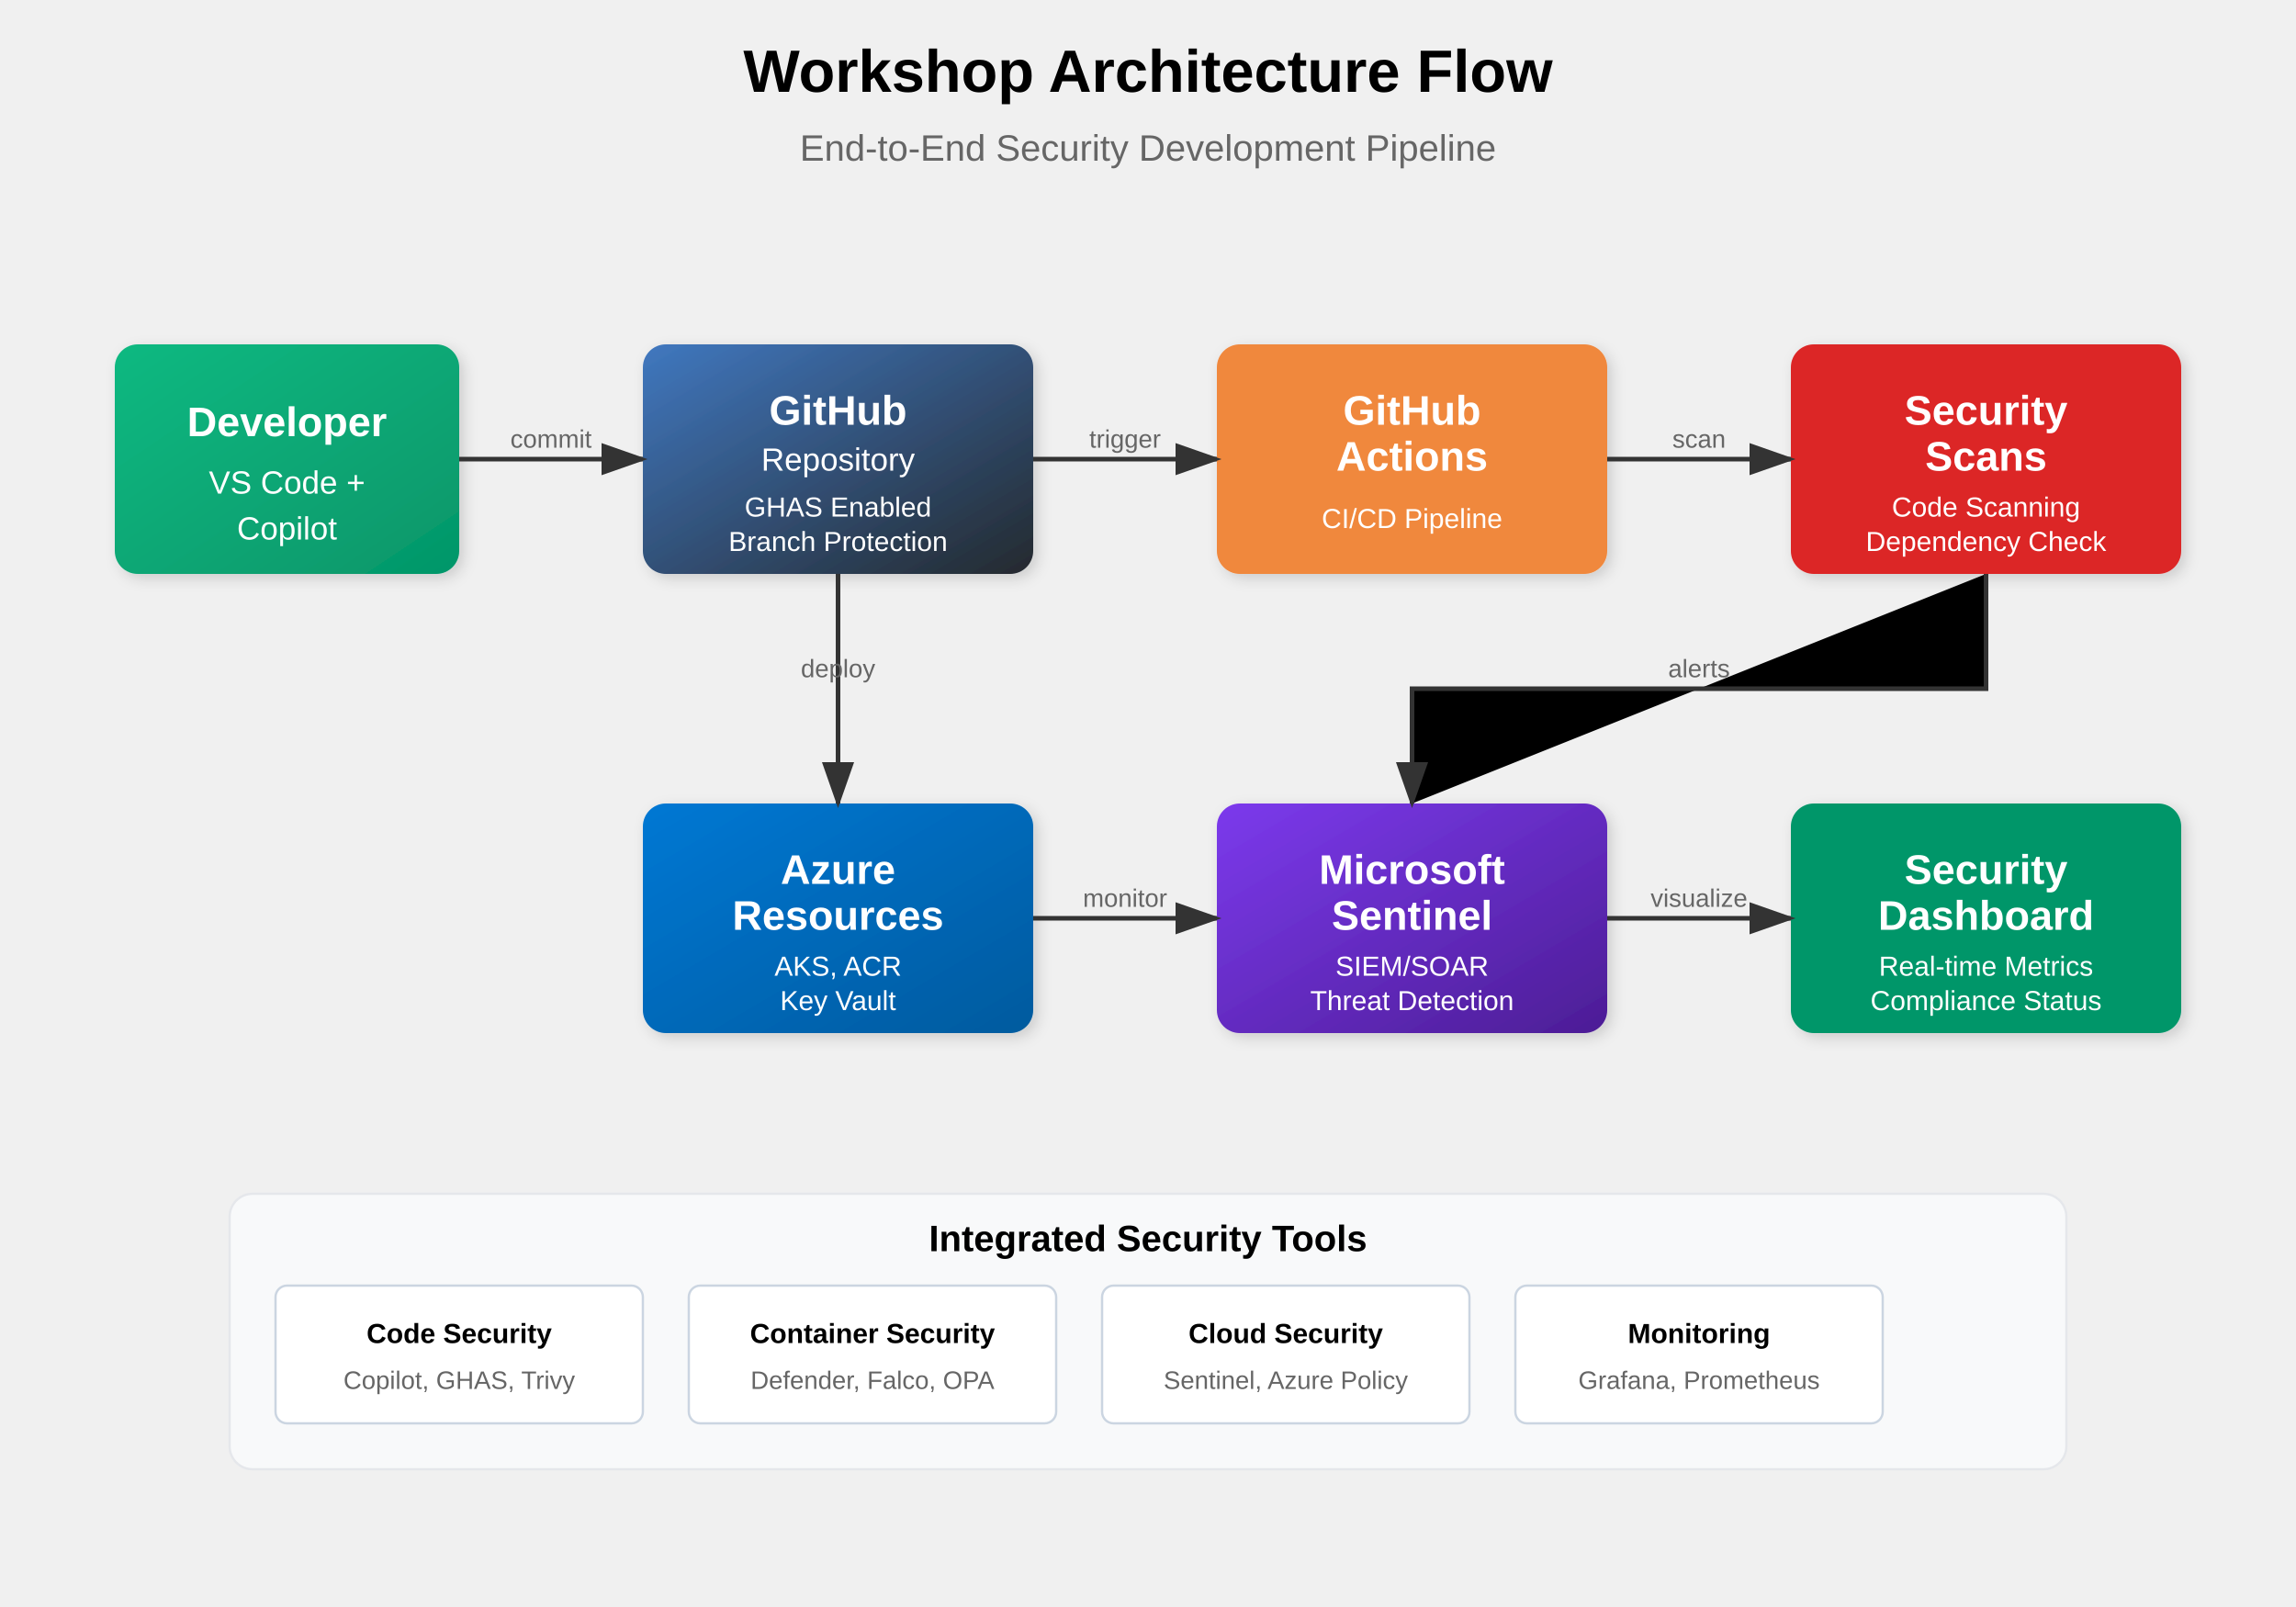
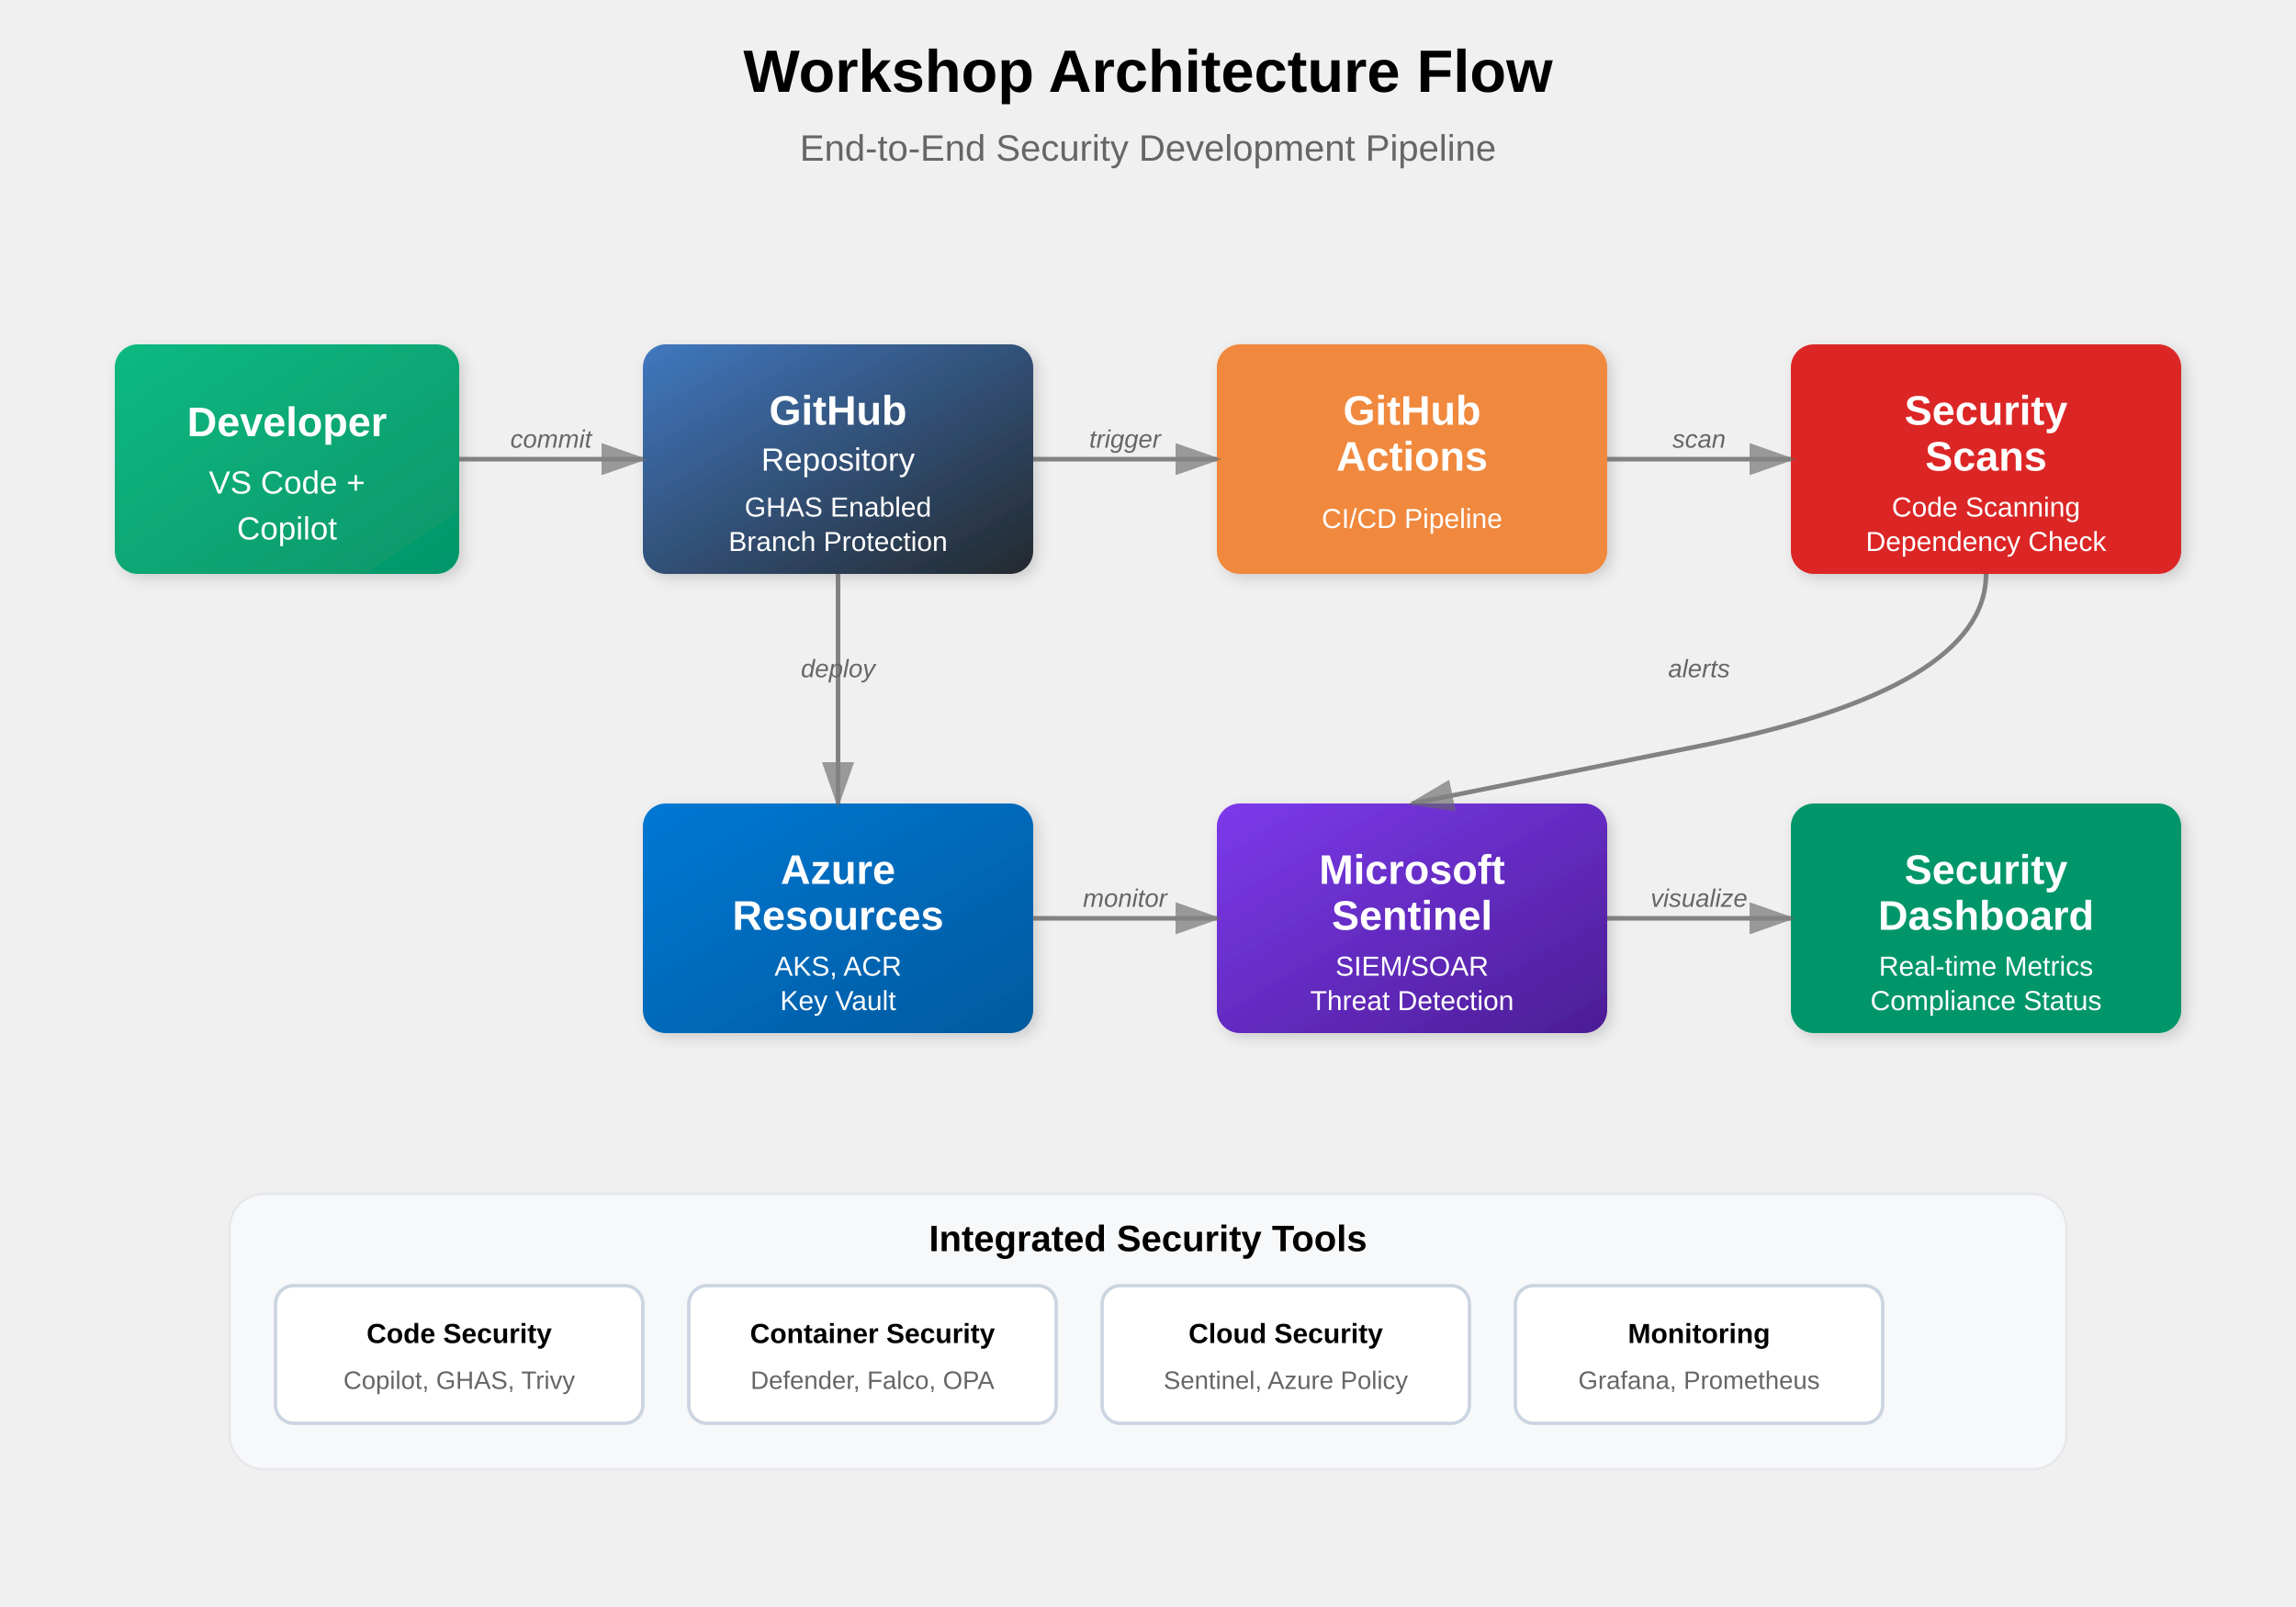
<svg xmlns="http://www.w3.org/2000/svg" width="1000" height="700" viewBox="0 0 1000 700">
  <defs>
    <linearGradient id="devGradient" x1="0%" y1="0%" x2="100%" y2="100%">
      <stop offset="0%" style="stop-color:#10b981;stop-opacity:1" />
      <stop offset="100%" style="stop-color:#059669;stop-opacity:1" />
    </linearGradient>
    <linearGradient id="githubGradient" x1="0%" y1="0%" x2="100%" y2="100%">
      <stop offset="0%" style="stop-color:#4078c0;stop-opacity:1" />
      <stop offset="100%" style="stop-color:#24292e;stop-opacity:1" />
    </linearGradient>
    <linearGradient id="azureGradient" x1="0%" y1="0%" x2="100%" y2="100%">
      <stop offset="0%" style="stop-color:#0078d4;stop-opacity:1" />
      <stop offset="100%" style="stop-color:#005a9e;stop-opacity:1" />
    </linearGradient>
    <linearGradient id="sentinelGradient" x1="0%" y1="0%" x2="100%" y2="100%">
      <stop offset="0%" style="stop-color:#7c3aed;stop-opacity:1" />
      <stop offset="100%" style="stop-color:#4c1d95;stop-opacity:1" />
    </linearGradient>
    <filter id="shadow">
      <feDropShadow dx="2" dy="2" stdDeviation="3" flood-opacity="0.15" />
    </filter>
  </defs>
  <text x="500" y="40" text-anchor="middle" font-family="Arial" font-size="26" font-weight="bold">Workshop Architecture Flow</text>
  <text x="500" y="70" text-anchor="middle" font-family="Arial" font-size="16" fill="#666">End-to-End Security Development Pipeline</text>
  <g id="developer">
    <rect x="50" y="150" width="150" height="100" rx="10" fill="url(#devGradient)" filter="url(#shadow)" />
    <text x="125" y="190" text-anchor="middle" font-family="Arial" font-size="18" fill="white" font-weight="bold">Developer</text>
    <text x="125" y="215" text-anchor="middle" font-family="Arial" font-size="14" fill="white">VS Code +</text>
    <text x="125" y="235" text-anchor="middle" font-family="Arial" font-size="14" fill="white">Copilot</text>
  </g>
  <g id="github">
    <rect x="280" y="150" width="170" height="100" rx="10" fill="url(#githubGradient)" filter="url(#shadow)" />
    <text x="365" y="185" text-anchor="middle" font-family="Arial" font-size="18" fill="white" font-weight="bold">GitHub</text>
    <text x="365" y="205" text-anchor="middle" font-family="Arial" font-size="14" fill="white">Repository</text>
    <text x="365" y="225" text-anchor="middle" font-family="Arial" font-size="12" fill="white">GHAS Enabled</text>
    <text x="365" y="240" text-anchor="middle" font-family="Arial" font-size="12" fill="white">Branch Protection</text>
  </g>
  <g id="actions">
    <rect x="530" y="150" width="170" height="100" rx="10" fill="#f0883e" filter="url(#shadow)" />
    <text x="615" y="185" text-anchor="middle" font-family="Arial" font-size="18" fill="white" font-weight="bold">GitHub</text>
    <text x="615" y="205" text-anchor="middle" font-family="Arial" font-size="18" fill="white" font-weight="bold">Actions</text>
    <text x="615" y="230" text-anchor="middle" font-family="Arial" font-size="12" fill="white">CI/CD Pipeline</text>
  </g>
  <g id="security-scans">
    <rect x="780" y="150" width="170" height="100" rx="10" fill="#dc2626" filter="url(#shadow)" />
    <text x="865" y="185" text-anchor="middle" font-family="Arial" font-size="18" fill="white" font-weight="bold">Security</text>
    <text x="865" y="205" text-anchor="middle" font-family="Arial" font-size="18" fill="white" font-weight="bold">Scans</text>
    <text x="865" y="225" text-anchor="middle" font-family="Arial" font-size="12" fill="white">Code Scanning</text>
    <text x="865" y="240" text-anchor="middle" font-family="Arial" font-size="12" fill="white">Dependency Check</text>
  </g>
  <g id="azure">
    <rect x="280" y="350" width="170" height="100" rx="10" fill="url(#azureGradient)" filter="url(#shadow)" />
    <text x="365" y="385" text-anchor="middle" font-family="Arial" font-size="18" fill="white" font-weight="bold">Azure</text>
    <text x="365" y="405" text-anchor="middle" font-family="Arial" font-size="18" fill="white" font-weight="bold">Resources</text>
    <text x="365" y="425" text-anchor="middle" font-family="Arial" font-size="12" fill="white">AKS, ACR</text>
    <text x="365" y="440" text-anchor="middle" font-family="Arial" font-size="12" fill="white">Key Vault</text>
  </g>
  <g id="sentinel">
    <rect x="530" y="350" width="170" height="100" rx="10" fill="url(#sentinelGradient)" filter="url(#shadow)" />
    <text x="615" y="385" text-anchor="middle" font-family="Arial" font-size="18" fill="white" font-weight="bold">Microsoft</text>
    <text x="615" y="405" text-anchor="middle" font-family="Arial" font-size="18" fill="white" font-weight="bold">Sentinel</text>
    <text x="615" y="425" text-anchor="middle" font-family="Arial" font-size="12" fill="white">SIEM/SOAR</text>
    <text x="615" y="440" text-anchor="middle" font-family="Arial" font-size="12" fill="white">Threat Detection</text>
  </g>
  <g id="dashboard">
    <rect x="780" y="350" width="170" height="100" rx="10" fill="#059669" filter="url(#shadow)" />
    <text x="865" y="385" text-anchor="middle" font-family="Arial" font-size="18" fill="white" font-weight="bold">Security</text>
    <text x="865" y="405" text-anchor="middle" font-family="Arial" font-size="18" fill="white" font-weight="bold">Dashboard</text>
    <text x="865" y="425" text-anchor="middle" font-family="Arial" font-size="12" fill="white">Real-time Metrics</text>
    <text x="865" y="440" text-anchor="middle" font-family="Arial" font-size="12" fill="white">Compliance Status</text>
  </g>
  <defs>
    <marker id="arrowhead" markerWidth="10" markerHeight="7" refX="9" refY="3.5" orient="auto">
-       <polygon points="0 0, 10 3.5, 0 7" fill="#333" />
+       <polygon points="0 0, 10 3.5, 0 7" fill="#666" opacity="0.8" />
    </marker>
  </defs>
-   <path d="M 200,200 L 280,200" stroke="#333" stroke-width="2" marker-end="url(#arrowhead)" />
-   <path d="M 450,200 L 530,200" stroke="#333" stroke-width="2" marker-end="url(#arrowhead)" />
-   <path d="M 700,200 L 780,200" stroke="#333" stroke-width="2" marker-end="url(#arrowhead)" />
-   <path d="M 365,250 L 365,350" stroke="#333" stroke-width="2" marker-end="url(#arrowhead)" />
-   <path d="M 865,250 L 865,300 L 615,300 L 615,350" stroke="#333" stroke-width="2" marker-end="url(#arrowhead)" />
-   <path d="M 450,400 L 530,400" stroke="#333" stroke-width="2" marker-end="url(#arrowhead)" />
-   <path d="M 700,400 L 780,400" stroke="#333" stroke-width="2" marker-end="url(#arrowhead)" />
-   <text x="240" y="195" text-anchor="middle" font-family="Arial" font-size="11" fill="#666">commit</text>
-   <text x="490" y="195" text-anchor="middle" font-family="Arial" font-size="11" fill="#666">trigger</text>
-   <text x="740" y="195" text-anchor="middle" font-family="Arial" font-size="11" fill="#666">scan</text>
-   <text x="365" y="295" text-anchor="middle" font-family="Arial" font-size="11" fill="#666">deploy</text>
-   <text x="740" y="295" text-anchor="middle" font-family="Arial" font-size="11" fill="#666">alerts</text>
-   <text x="490" y="395" text-anchor="middle" font-family="Arial" font-size="11" fill="#666">monitor</text>
-   <text x="740" y="395" text-anchor="middle" font-family="Arial" font-size="11" fill="#666">visualize</text>
+   <path d="M 200,200 Q 240,200 280,200" stroke="#666" stroke-width="2" fill="none" marker-end="url(#arrowhead)" opacity="0.8" />
+   <path d="M 450,200 Q 490,200 530,200" stroke="#666" stroke-width="2" fill="none" marker-end="url(#arrowhead)" opacity="0.8" />
+   <path d="M 700,200 Q 740,200 780,200" stroke="#666" stroke-width="2" fill="none" marker-end="url(#arrowhead)" opacity="0.8" />
+   <path d="M 365,250 Q 365,300 365,350" stroke="#666" stroke-width="2" fill="none" marker-end="url(#arrowhead)" opacity="0.8" />
+   <path d="M 865,250 Q 865,300 740,325 Q 615,350 615,350" stroke="#666" stroke-width="2" fill="none" marker-end="url(#arrowhead)" opacity="0.8" />
+   <path d="M 450,400 Q 490,400 530,400" stroke="#666" stroke-width="2" fill="none" marker-end="url(#arrowhead)" opacity="0.8" />
+   <path d="M 700,400 Q 740,400 780,400" stroke="#666" stroke-width="2" fill="none" marker-end="url(#arrowhead)" opacity="0.8" />
+   <text x="240" y="195" text-anchor="middle" font-family="Arial" font-size="11" fill="#666" font-style="italic">commit</text>
+   <text x="490" y="195" text-anchor="middle" font-family="Arial" font-size="11" fill="#666" font-style="italic">trigger</text>
+   <text x="740" y="195" text-anchor="middle" font-family="Arial" font-size="11" fill="#666" font-style="italic">scan</text>
+   <text x="365" y="295" text-anchor="middle" font-family="Arial" font-size="11" fill="#666" font-style="italic">deploy</text>
+   <text x="740" y="295" text-anchor="middle" font-family="Arial" font-size="11" fill="#666" font-style="italic">alerts</text>
+   <text x="490" y="395" text-anchor="middle" font-family="Arial" font-size="11" fill="#666" font-style="italic">monitor</text>
+   <text x="740" y="395" text-anchor="middle" font-family="Arial" font-size="11" fill="#666" font-style="italic">visualize</text>
  <g id="tools">
-     <rect x="100" y="520" width="800" height="120" rx="10" fill="#f8f9fa" stroke="#e5e7eb" stroke-width="1" />
+     <rect x="100" y="520" width="800" height="120" rx="15" fill="#f8f9fa" stroke="#e5e7eb" stroke-width="1" opacity="0.95" />
    <text x="500" y="545" text-anchor="middle" font-family="Arial" font-size="16" font-weight="bold">Integrated Security Tools</text>
-     <rect x="120" y="560" width="160" height="60" rx="5" fill="#fff" stroke="#cbd5e1" />
+     <rect x="120" y="560" width="160" height="60" rx="8" fill="#fff" stroke="#cbd5e1" stroke-width="1.5" />
    <text x="200" y="585" text-anchor="middle" font-family="Arial" font-size="12" font-weight="bold">Code Security</text>
    <text x="200" y="605" text-anchor="middle" font-family="Arial" font-size="11" fill="#666">Copilot, GHAS, Trivy</text>
-     <rect x="300" y="560" width="160" height="60" rx="5" fill="#fff" stroke="#cbd5e1" />
+     <rect x="300" y="560" width="160" height="60" rx="8" fill="#fff" stroke="#cbd5e1" stroke-width="1.5" />
    <text x="380" y="585" text-anchor="middle" font-family="Arial" font-size="12" font-weight="bold">Container Security</text>
    <text x="380" y="605" text-anchor="middle" font-family="Arial" font-size="11" fill="#666">Defender, Falco, OPA</text>
-     <rect x="480" y="560" width="160" height="60" rx="5" fill="#fff" stroke="#cbd5e1" />
+     <rect x="480" y="560" width="160" height="60" rx="8" fill="#fff" stroke="#cbd5e1" stroke-width="1.5" />
    <text x="560" y="585" text-anchor="middle" font-family="Arial" font-size="12" font-weight="bold">Cloud Security</text>
    <text x="560" y="605" text-anchor="middle" font-family="Arial" font-size="11" fill="#666">Sentinel, Azure Policy</text>
-     <rect x="660" y="560" width="160" height="60" rx="5" fill="#fff" stroke="#cbd5e1" />
+     <rect x="660" y="560" width="160" height="60" rx="8" fill="#fff" stroke="#cbd5e1" stroke-width="1.5" />
    <text x="740" y="585" text-anchor="middle" font-family="Arial" font-size="12" font-weight="bold">Monitoring</text>
    <text x="740" y="605" text-anchor="middle" font-family="Arial" font-size="11" fill="#666">Grafana, Prometheus</text>
  </g>
</svg>
